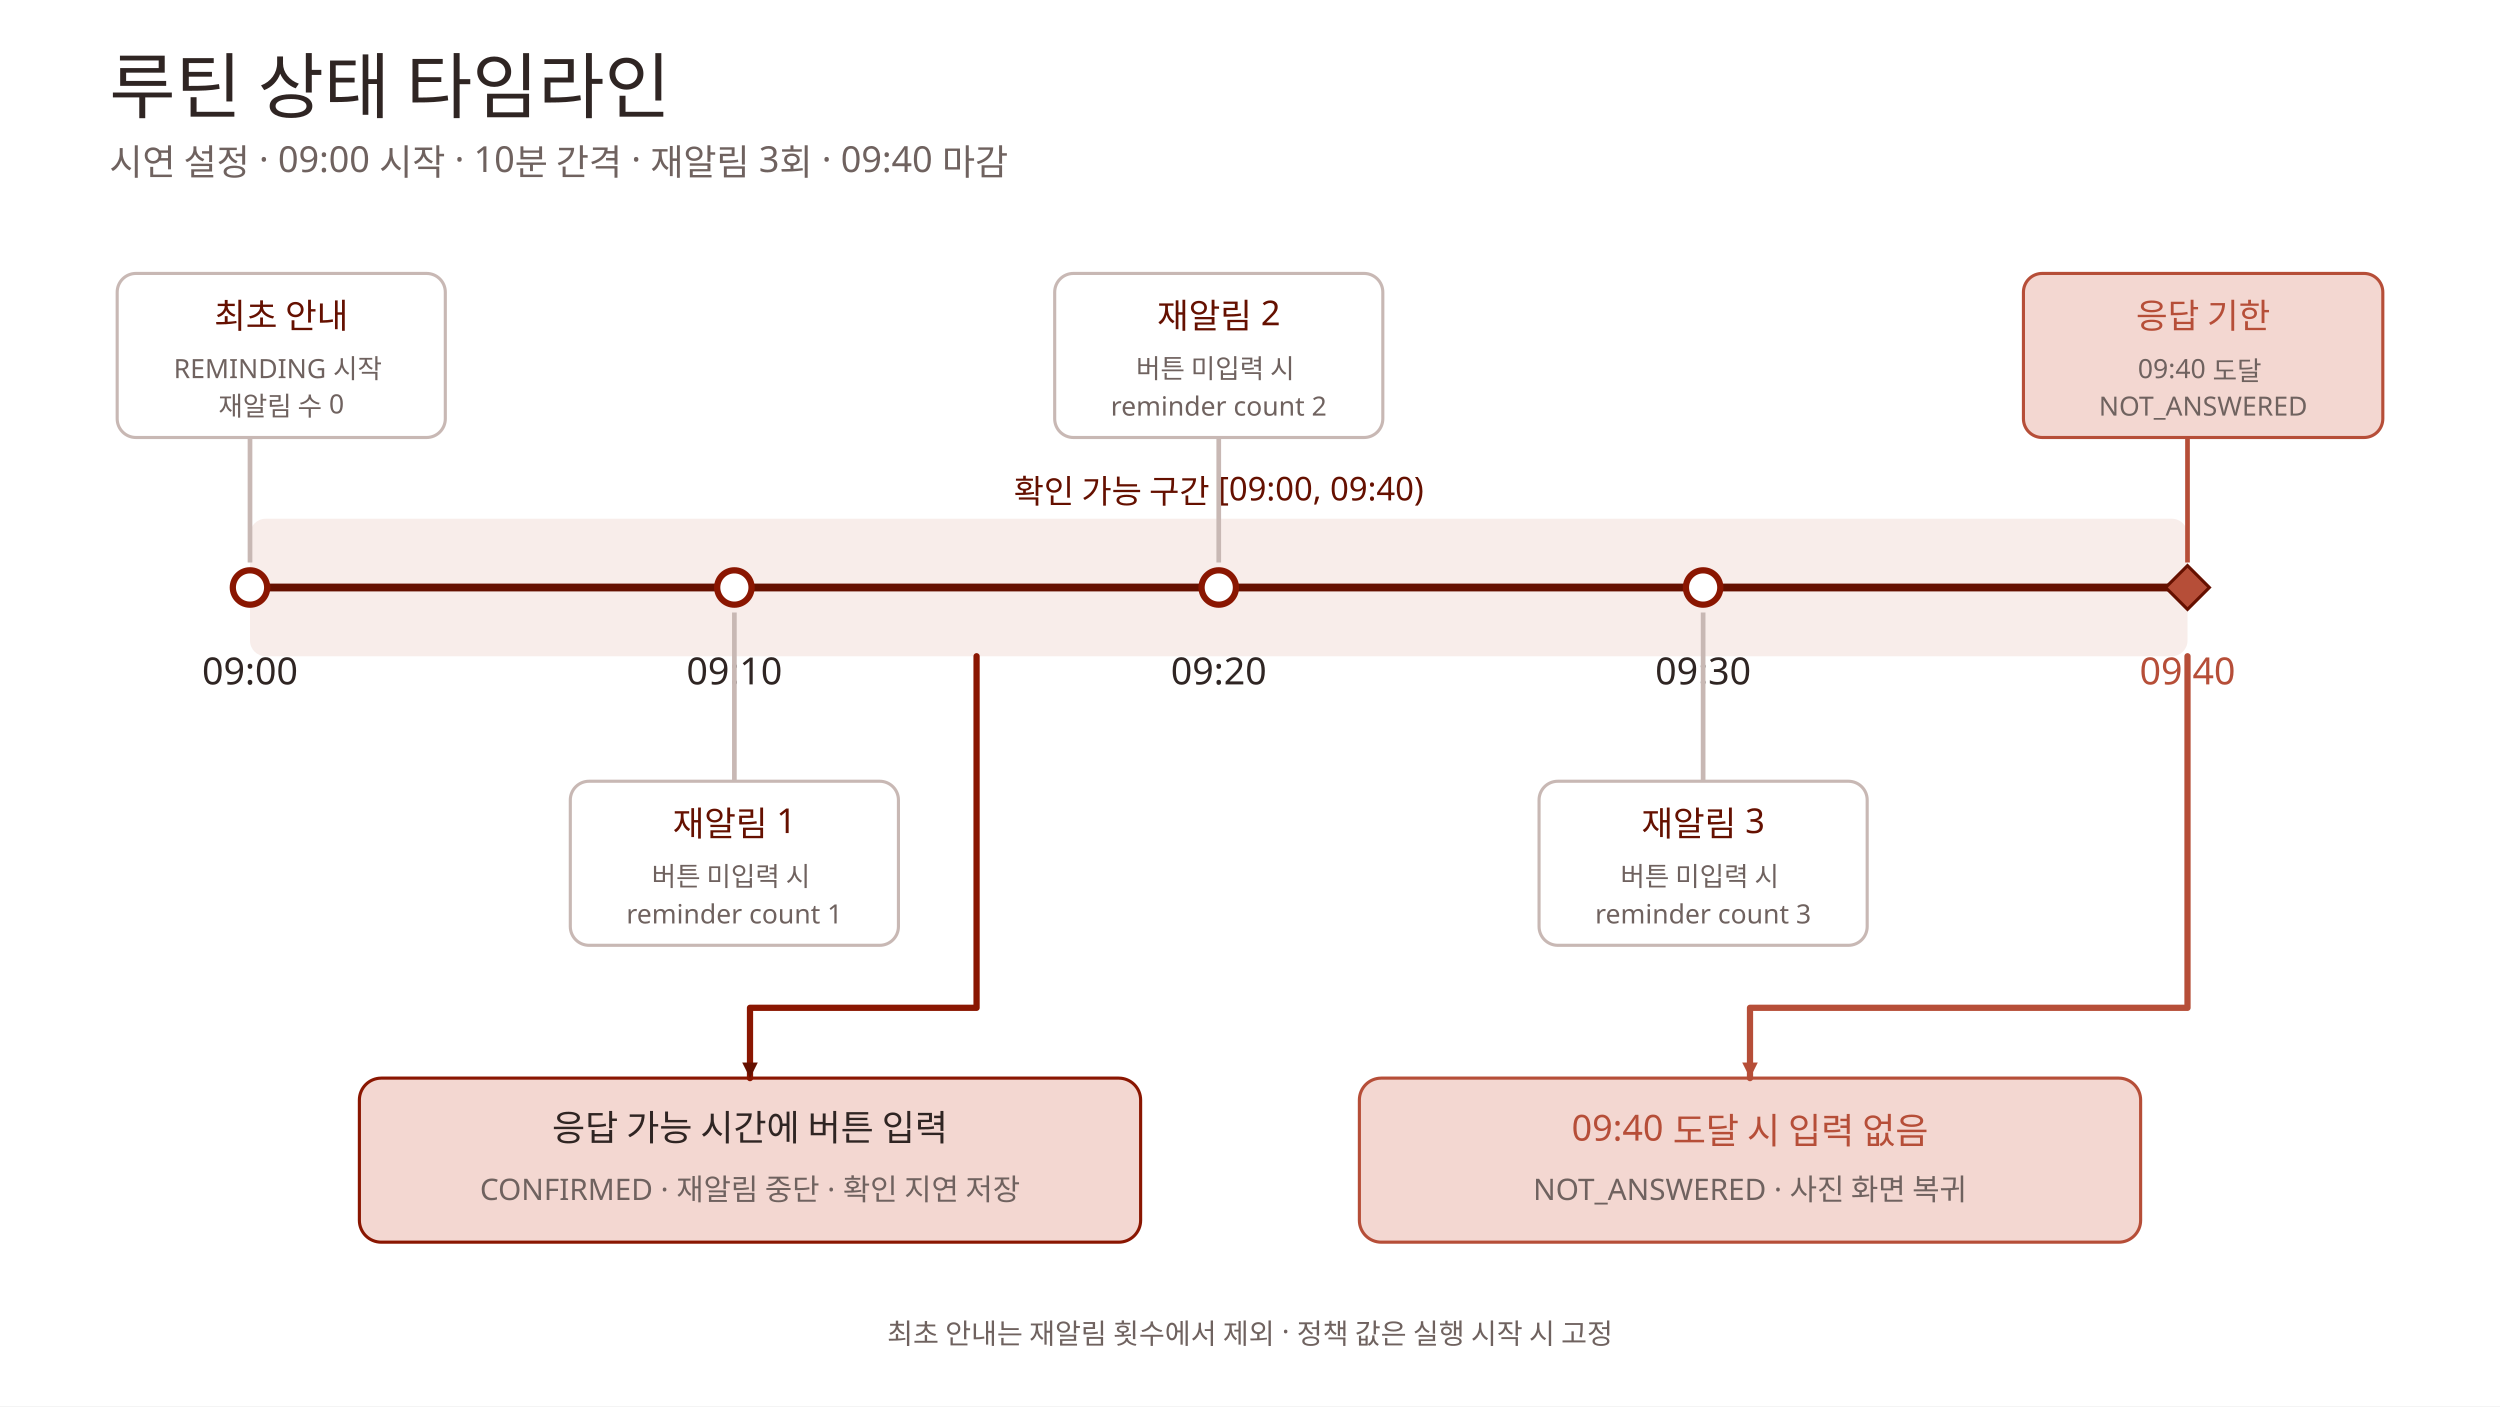
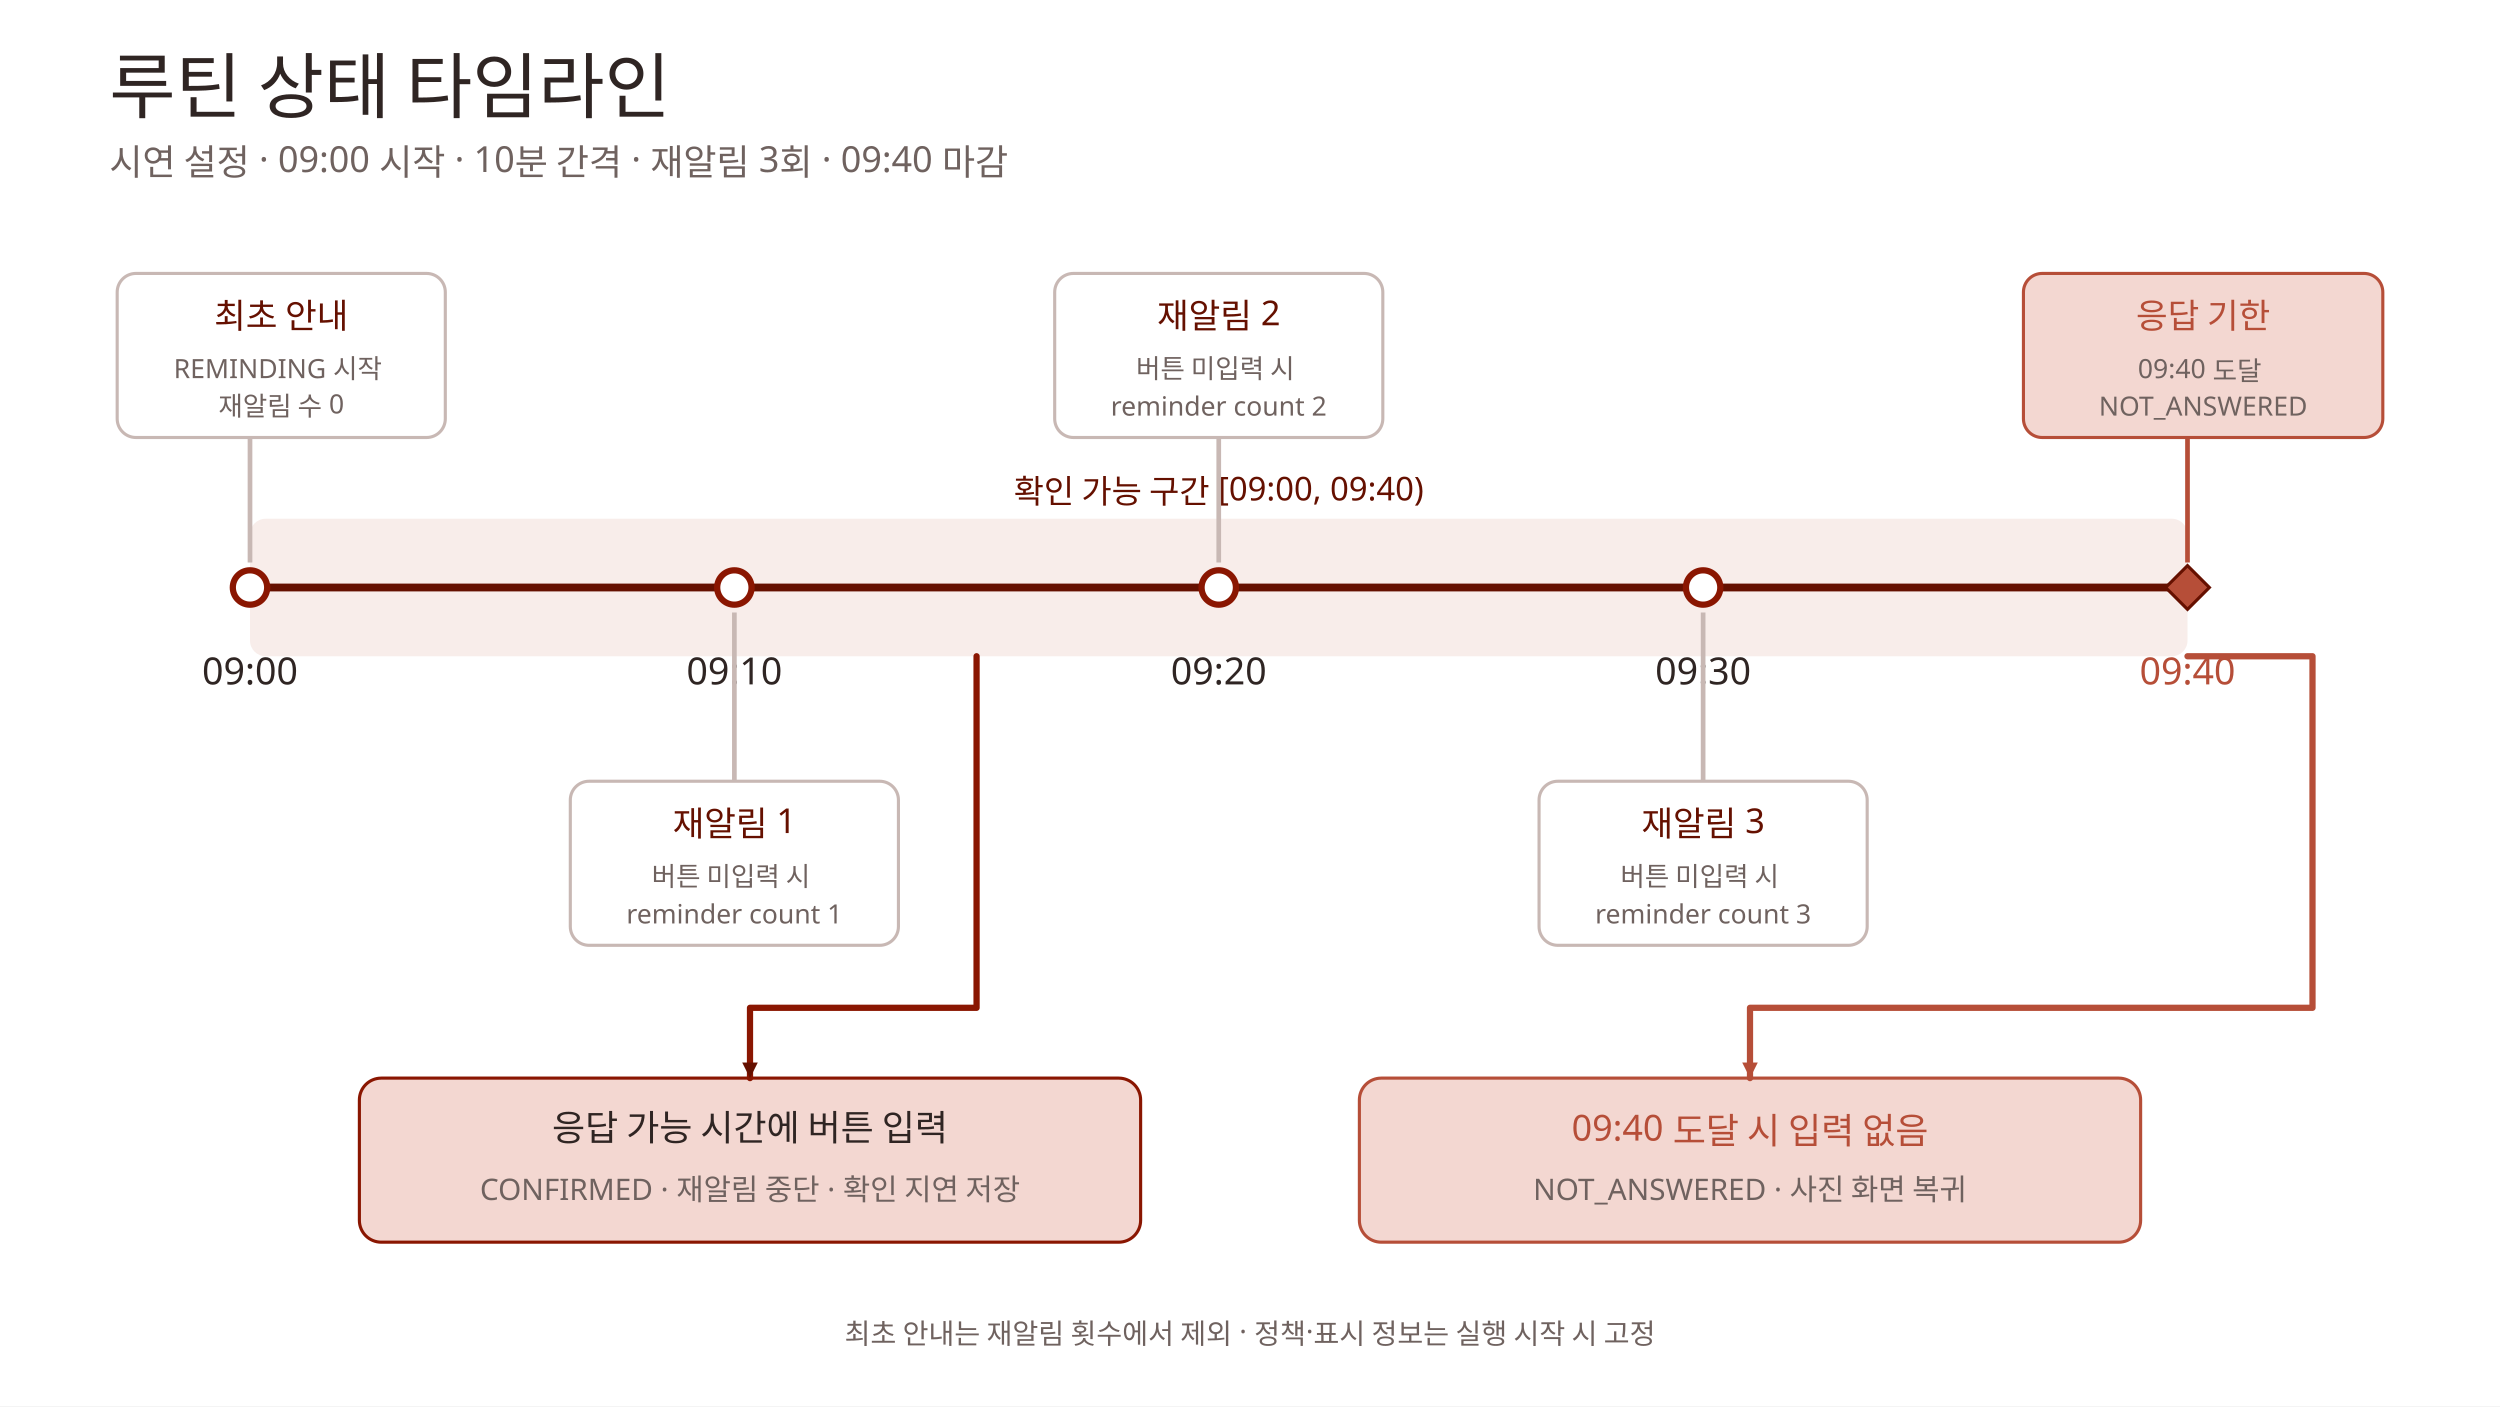
<svg xmlns="http://www.w3.org/2000/svg" width="1600" height="900" viewBox="0 0 1600 900">
  <defs>
    <marker id="arrow" viewBox="0 0 12 12" markerWidth="12" markerHeight="12" refX="10" refY="6" orient="auto" markerUnits="userSpaceOnUse">
      <path d="M0,1 L0,11 L10,6 z" fill="#651000" />
    </marker>
    <marker id="arrow-muted" viewBox="0 0 12 12" markerWidth="12" markerHeight="12" refX="10" refY="6" orient="auto" markerUnits="userSpaceOnUse">
      <path d="M0,1 L0,11 L10,6 z" fill="#C8B8B4" />
    </marker>
    <marker id="arrow-gold" viewBox="0 0 12 12" markerWidth="12" markerHeight="12" refX="10" refY="6" orient="auto" markerUnits="userSpaceOnUse">
      <path d="M0,1 L0,11 L10,6 z" fill="#B64E38" />
    </marker>
  </defs>
  <rect width="1600" height="900" fill="#FFFFFF" />
  <text x="70" y="72" fill="#2F2523" font-family="Apple SD Gothic Neo, Arial Unicode MS, sans-serif" font-size="46" font-weight="500" text-anchor="start" letter-spacing="0">루틴 상태 타임라인</text>
  <text x="70" y="112" fill="#6F625F" font-family="Apple SD Gothic Neo, Arial Unicode MS, sans-serif" font-size="23" font-weight="400" text-anchor="start" letter-spacing="0">시연 설정 · 09:00 시작 · 10분 간격 · 재알림 3회 · 09:40 마감</text>
  <rect x="160" y="332" width="1240" height="88" rx="10" fill="#F8EDEA" stroke="none" stroke-width="0" />
  <text x="780" y="322" fill="#651000" font-family="Apple SD Gothic Neo, Arial Unicode MS, sans-serif" font-size="21" font-weight="400" text-anchor="middle" letter-spacing="0">확인 가능 구간 [09:00, 09:40)</text>
  <line x1="160" y1="376" x2="1400" y2="376" stroke="#651000" stroke-width="5" />
  <circle cx="160" cy="376" r="11" fill="#FFFFFF" stroke="#8A1601" stroke-width="4" />
  <text x="160" y="438" fill="#2F2523" font-family="Apple SD Gothic Neo, Arial Unicode MS, sans-serif" font-size="24" font-weight="500" text-anchor="middle" letter-spacing="0">09:00</text>
  <circle cx="470" cy="376" r="11" fill="#FFFFFF" stroke="#8A1601" stroke-width="4" />
  <text x="470" y="438" fill="#2F2523" font-family="Apple SD Gothic Neo, Arial Unicode MS, sans-serif" font-size="24" font-weight="500" text-anchor="middle" letter-spacing="0">09:10</text>
  <circle cx="780" cy="376" r="11" fill="#FFFFFF" stroke="#8A1601" stroke-width="4" />
  <text x="780" y="438" fill="#2F2523" font-family="Apple SD Gothic Neo, Arial Unicode MS, sans-serif" font-size="24" font-weight="500" text-anchor="middle" letter-spacing="0">09:20</text>
  <circle cx="1090" cy="376" r="11" fill="#FFFFFF" stroke="#8A1601" stroke-width="4" />
  <text x="1090" y="438" fill="#2F2523" font-family="Apple SD Gothic Neo, Arial Unicode MS, sans-serif" font-size="24" font-weight="500" text-anchor="middle" letter-spacing="0">09:30</text>
  <polygon points="1400,362 1414,376 1400,390 1386,376" fill="#B64E38" stroke="#651000" stroke-width="2" />
  <text x="1400" y="438" fill="#B64E38" font-family="Apple SD Gothic Neo, Arial Unicode MS, sans-serif" font-size="24" font-weight="500" text-anchor="middle" letter-spacing="0">09:40</text>
  <rect x="75" y="175" width="210" height="105" rx="12" fill="#FFFFFF" stroke="#C8B8B4" stroke-width="2" />
  <text x="180" y="210" fill="#651000" font-family="Apple SD Gothic Neo, Arial Unicode MS, sans-serif" font-size="22" font-weight="500" text-anchor="middle" letter-spacing="0">최초 안내</text>
  <text x="180" y="242" fill="#6F625F" font-family="Apple SD Gothic Neo, Arial Unicode MS, sans-serif" font-size="17" font-weight="400" text-anchor="middle">
    <tspan x="180" dy="0">REMINDING 시작</tspan>
    <tspan x="180" dy="24">재알림 수 0</tspan>
  </text>
  <rect x="365" y="500" width="210" height="105" rx="12" fill="#FFFFFF" stroke="#C8B8B4" stroke-width="2" />
  <text x="470" y="535" fill="#651000" font-family="Apple SD Gothic Neo, Arial Unicode MS, sans-serif" font-size="22" font-weight="500" text-anchor="middle" letter-spacing="0">재알림 1</text>
  <text x="470" y="567" fill="#6F625F" font-family="Apple SD Gothic Neo, Arial Unicode MS, sans-serif" font-size="17" font-weight="400" text-anchor="middle">
    <tspan x="470" dy="0">버튼 미입력 시</tspan>
    <tspan x="470" dy="24">reminder count 1</tspan>
  </text>
  <rect x="675" y="175" width="210" height="105" rx="12" fill="#FFFFFF" stroke="#C8B8B4" stroke-width="2" />
  <text x="780" y="210" fill="#651000" font-family="Apple SD Gothic Neo, Arial Unicode MS, sans-serif" font-size="22" font-weight="500" text-anchor="middle" letter-spacing="0">재알림 2</text>
  <text x="780" y="242" fill="#6F625F" font-family="Apple SD Gothic Neo, Arial Unicode MS, sans-serif" font-size="17" font-weight="400" text-anchor="middle">
    <tspan x="780" dy="0">버튼 미입력 시</tspan>
    <tspan x="780" dy="24">reminder count 2</tspan>
  </text>
  <rect x="985" y="500" width="210" height="105" rx="12" fill="#FFFFFF" stroke="#C8B8B4" stroke-width="2" />
  <text x="1090" y="535" fill="#651000" font-family="Apple SD Gothic Neo, Arial Unicode MS, sans-serif" font-size="22" font-weight="500" text-anchor="middle" letter-spacing="0">재알림 3</text>
  <text x="1090" y="567" fill="#6F625F" font-family="Apple SD Gothic Neo, Arial Unicode MS, sans-serif" font-size="17" font-weight="400" text-anchor="middle">
    <tspan x="1090" dy="0">버튼 미입력 시</tspan>
    <tspan x="1090" dy="24">reminder count 3</tspan>
  </text>
  <rect x="1295" y="175" width="230" height="105" rx="12" fill="#F3D7D1" stroke="#B64E38" stroke-width="2" />
  <text x="1410" y="210" fill="#B64E38" font-family="Apple SD Gothic Neo, Arial Unicode MS, sans-serif" font-size="22" font-weight="500" text-anchor="middle" letter-spacing="0">응답 기한</text>
  <text x="1410" y="242" fill="#6F625F" font-family="Apple SD Gothic Neo, Arial Unicode MS, sans-serif" font-size="17" font-weight="400" text-anchor="middle">
    <tspan x="1410" dy="0">09:40 도달</tspan>
    <tspan x="1410" dy="24">NOT_ANSWERED</tspan>
  </text>
  <line x1="160" y1="280" x2="160" y2="360" stroke="#C8B8B4" stroke-width="3" />
  <line x1="470" y1="392" x2="470" y2="500" stroke="#C8B8B4" stroke-width="3" />
  <line x1="780" y1="280" x2="780" y2="360" stroke="#C8B8B4" stroke-width="3" />
  <line x1="1090" y1="392" x2="1090" y2="500" stroke="#C8B8B4" stroke-width="3" />
  <line x1="1400" y1="280" x2="1400" y2="360" stroke="#B64E38" stroke-width="3" />
  <rect x="230" y="690" width="500" height="105" rx="14" fill="#F3D7D1" stroke="#8A1601" stroke-width="2" />
  <text x="480" y="730" fill="#2F2523" font-family="Apple SD Gothic Neo, Arial Unicode MS, sans-serif" font-size="23" font-weight="500" text-anchor="middle" letter-spacing="0">응답 가능 시간에 버튼 입력</text>
  <text x="480" y="768" fill="#6F625F" font-family="Apple SD Gothic Neo, Arial Unicode MS, sans-serif" font-size="19" font-weight="400" text-anchor="middle" letter-spacing="0">CONFIRMED · 재알림 중단 · 확인 지연 저장</text>
  <rect x="870" y="690" width="500" height="105" rx="14" fill="#F3D7D1" stroke="#B64E38" stroke-width="2" />
  <text x="1120" y="730" fill="#B64E38" font-family="Apple SD Gothic Neo, Arial Unicode MS, sans-serif" font-size="23" font-weight="500" text-anchor="middle" letter-spacing="0">09:40 도달 시 입력 없음</text>
  <text x="1120" y="768" fill="#6F625F" font-family="Apple SD Gothic Neo, Arial Unicode MS, sans-serif" font-size="19" font-weight="400" text-anchor="middle" letter-spacing="0">NOT_ANSWERED · 사진 화면 복귀</text>
  <polyline points="625,420 625,645 480,645 480,690" fill="none" stroke="#8A1601" stroke-width="4" stroke-linejoin="round" stroke-linecap="round" marker-end="url(#arrow)" />
-   <polyline points="1400,420 1400,645 1120,645 1120,690" fill="none" stroke="#B64E38" stroke-width="4" stroke-linejoin="round" stroke-linecap="round" marker-end="url(#arrow-gold)" />
-   <text x="800" y="860" fill="#6F625F" font-family="Apple SD Gothic Neo, Arial Unicode MS, sans-serif" font-size="18" font-weight="400" text-anchor="middle" letter-spacing="0">최초 안내는 재알림 횟수에서 제외 · 정책 값은 실행 시작 시 고정</text>
+   <polyline points="1400,420 1480,420 1480,645 1120,645 1120,690" fill="none" stroke="#B64E38" stroke-width="4" stroke-linejoin="round" stroke-linecap="round" marker-end="url(#arrow-gold)" />
+   <text x="800" y="860" fill="#6F625F" font-family="Apple SD Gothic Neo, Arial Unicode MS, sans-serif" font-size="18" font-weight="400" text-anchor="middle" letter-spacing="0">최초 안내는 재알림 횟수에서 제외 · 정책·표시 정보는 실행 시작 시 고정</text>
</svg>
